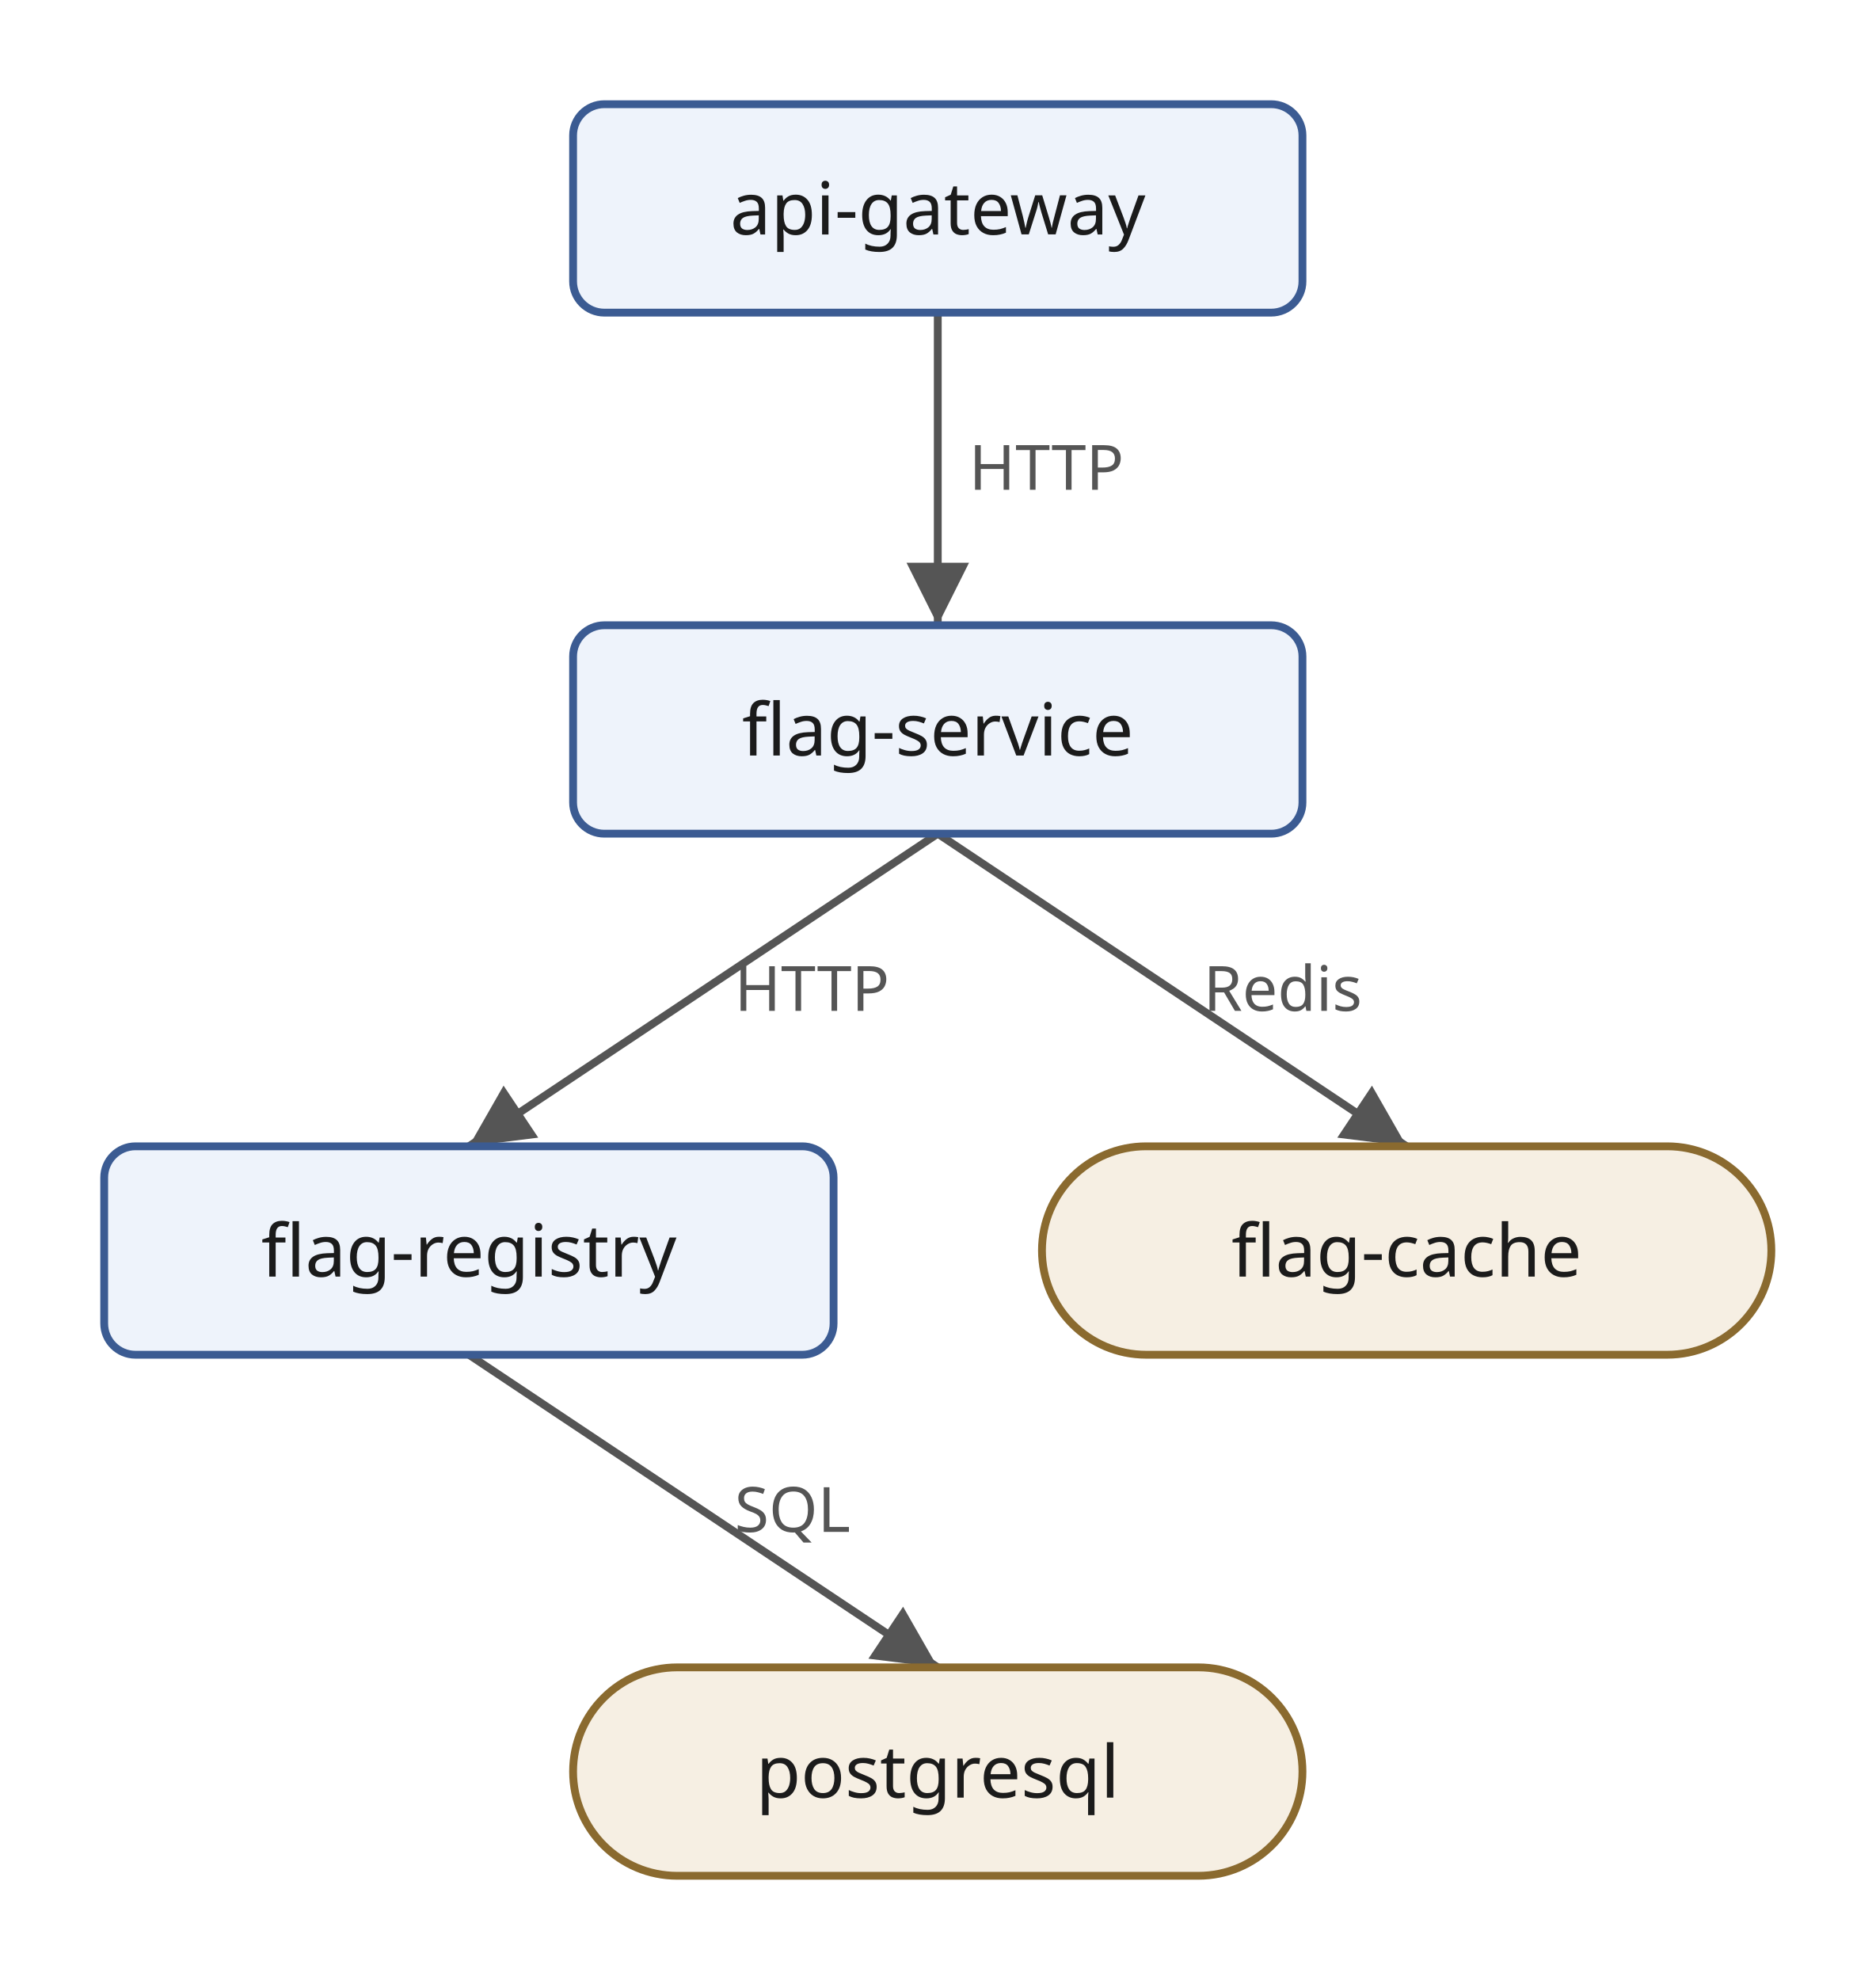
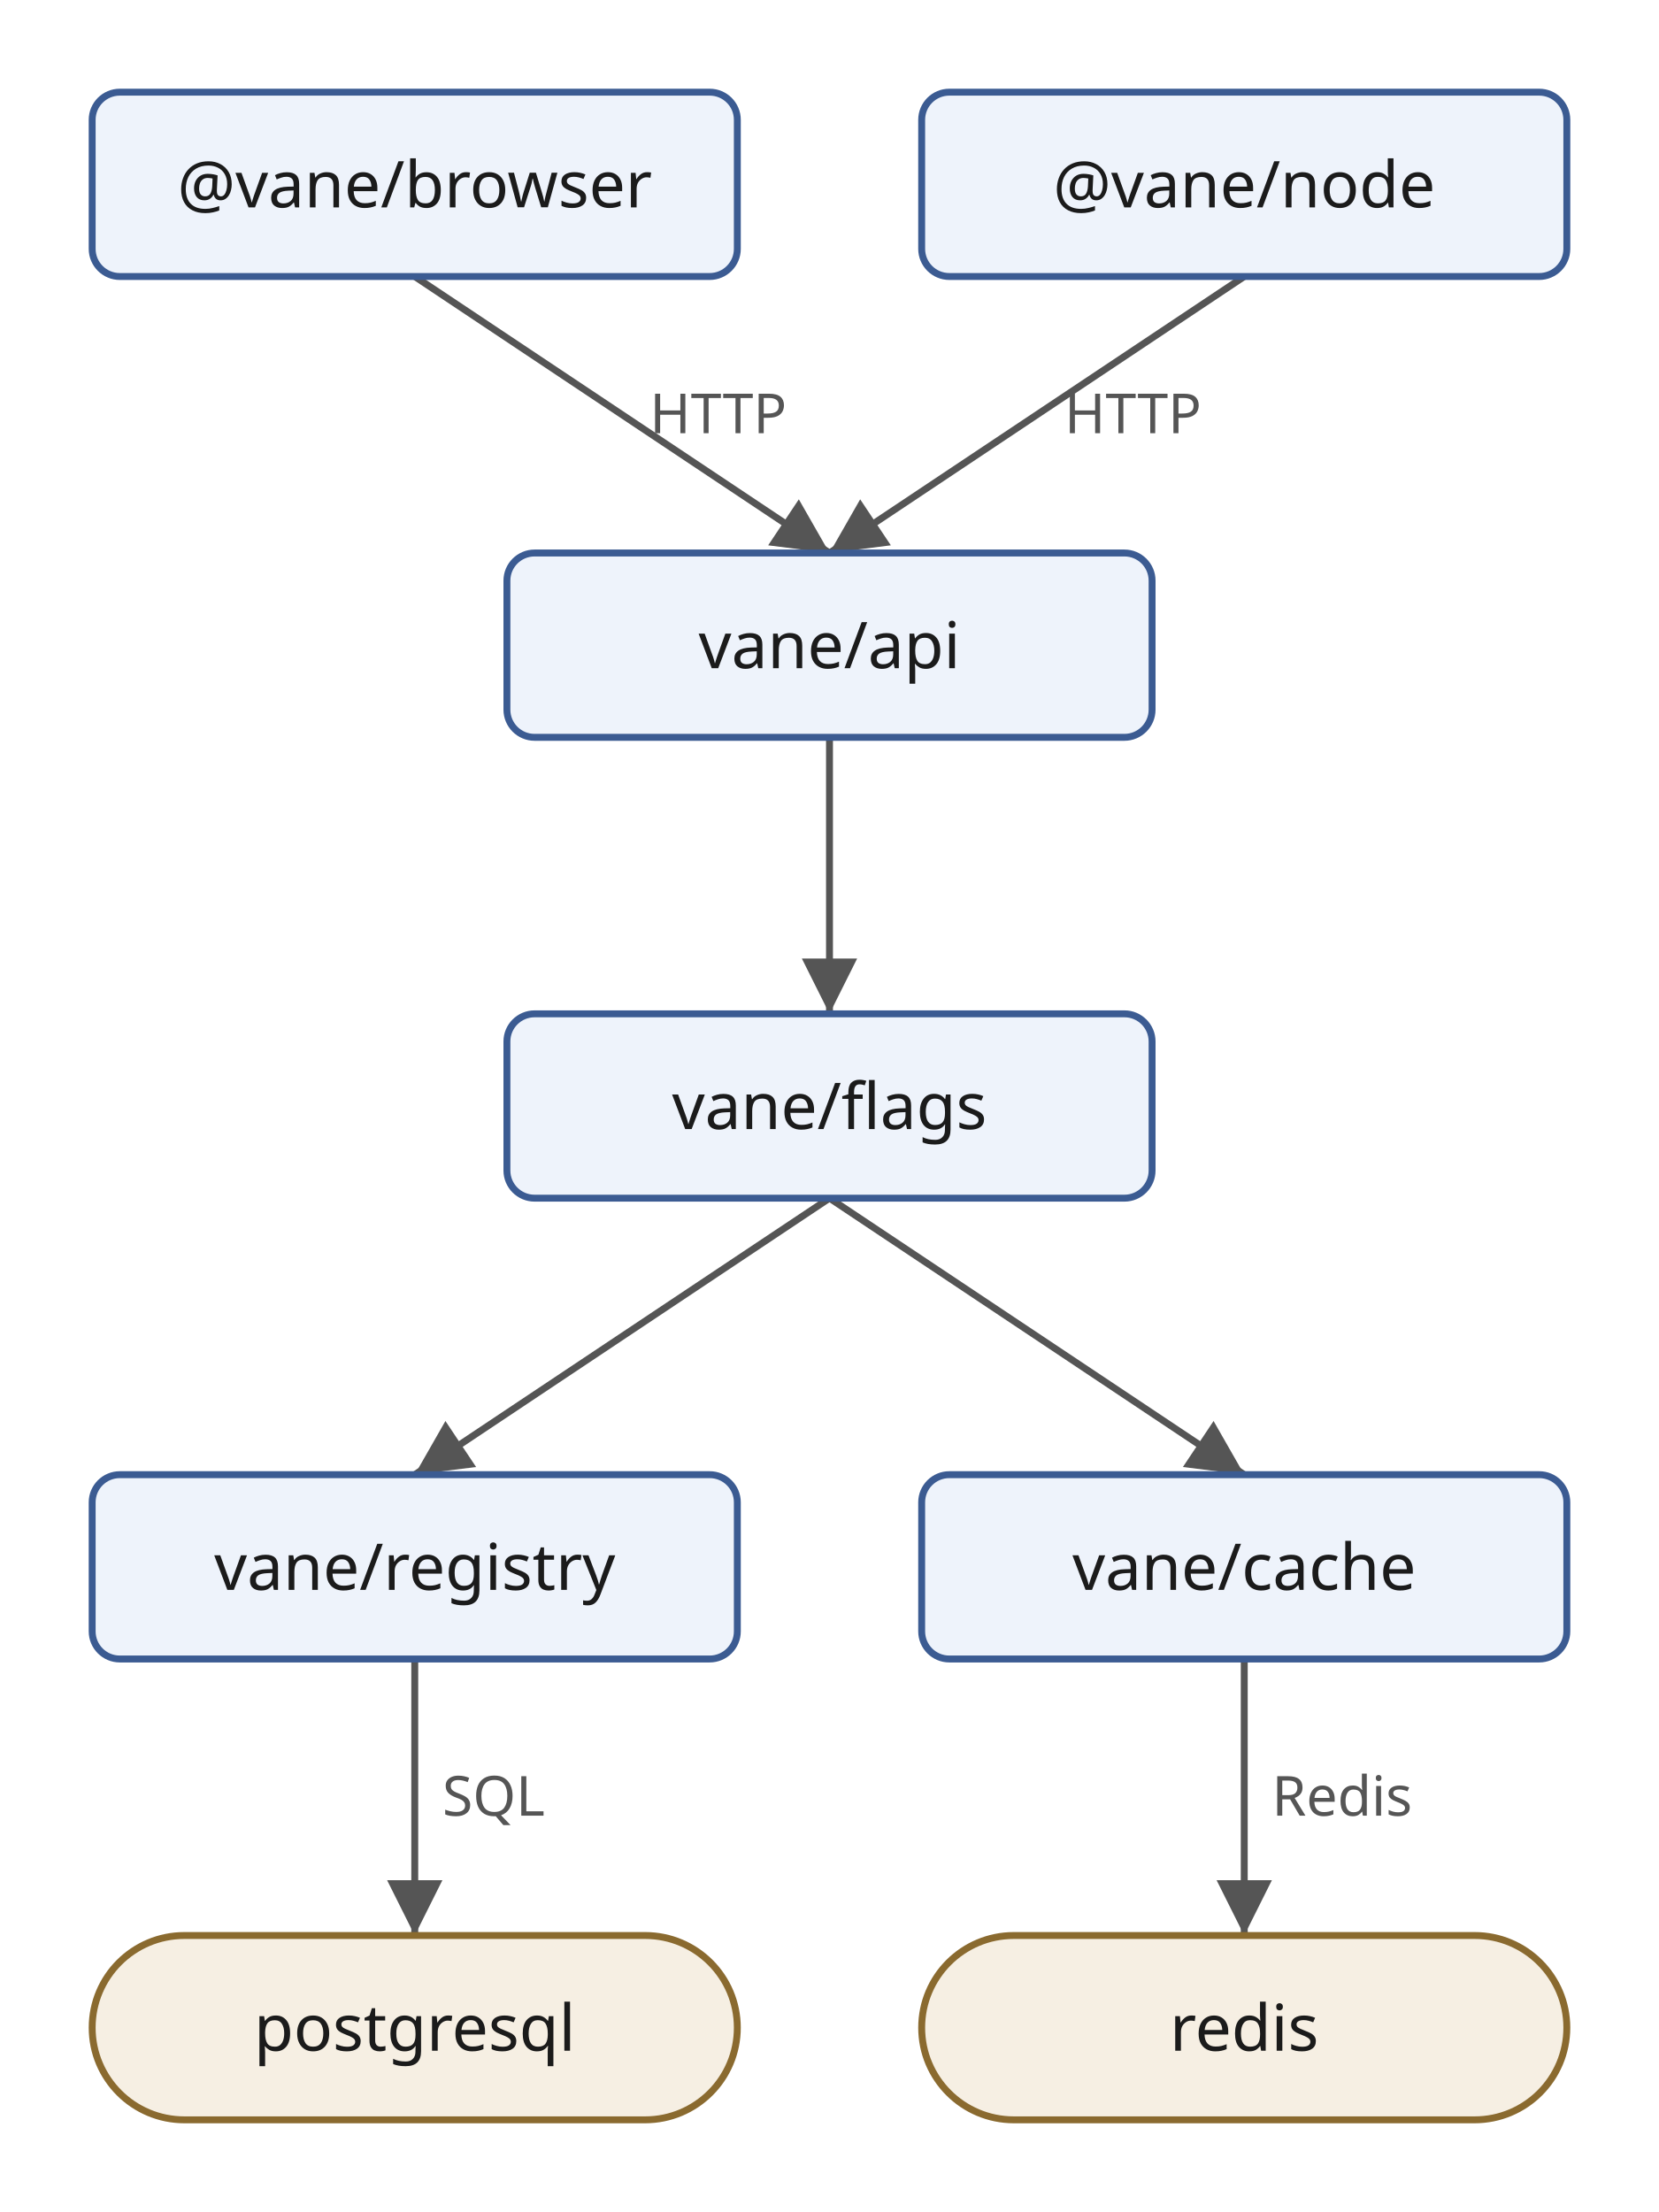
- <svg xmlns="http://www.w3.org/2000/svg" width="360" height="380" viewBox="0 0 360 380">
+ <svg xmlns="http://www.w3.org/2000/svg" width="360" height="480" viewBox="0 0 360 480">
  <style>
    .node rect { fill: #eef3fb; stroke: #3b5b92; stroke-width: 1.5 }
    .store rect { fill: #f6efe3; stroke: #8a6a2f }
    .node text { font: 14px sans-serif; fill: #1b1b1b }
    .edge line { stroke: #555555; stroke-width: 1.5 }
    .edge text { font: 12px sans-serif; fill: #555555 }
  </style>
  <defs>
    <marker id="arrow" viewBox="0 0 10 10" refX="10" refY="5" markerWidth="8" markerHeight="8" orient="auto">
      <path d="M 0 0 L 10 5 L 0 10 z" fill="#555555" />
    </marker>
  </defs>
-   <g class="edge" id="edge-gateway-flags">
-     <line x1="180" y1="60" x2="180" y2="120" marker-end="url(#arrow)" />
-     <text x="186" y="94">HTTP</text>
+   <g class="edge" id="edge-browser-api">
+     <line x1="90" y1="60" x2="180" y2="120" marker-end="url(#arrow)" />
+     <text x="141" y="94">HTTP</text>
+   </g>
+   <g class="edge" id="edge-node-api">
+     <line x1="270" y1="60" x2="180" y2="120" marker-end="url(#arrow)" />
+     <text x="231" y="94">HTTP</text>
+   </g>
+   <g class="edge" id="edge-api-flags">
+     <line x1="180" y1="160" x2="180" y2="220" marker-end="url(#arrow)" />
  </g>
  <g class="edge" id="edge-flags-registry">
-     <line x1="180" y1="160" x2="90" y2="220" marker-end="url(#arrow)" />
-     <text x="141" y="194">HTTP</text>
+     <line x1="180" y1="260" x2="90" y2="320" marker-end="url(#arrow)" />
  </g>
  <g class="edge" id="edge-flags-cache">
-     <line x1="180" y1="160" x2="270" y2="220" marker-end="url(#arrow)" />
-     <text x="231" y="194">Redis</text>
+     <line x1="180" y1="260" x2="270" y2="320" marker-end="url(#arrow)" />
  </g>
-   <g class="edge" id="edge-registry-database">
-     <line x1="90" y1="260" x2="180" y2="320" marker-end="url(#arrow)" />
-     <text x="141" y="294">SQL</text>
+   <g class="edge" id="edge-registry-postgresql">
+     <line x1="90" y1="360" x2="90" y2="420" marker-end="url(#arrow)" />
+     <text x="96" y="394">SQL</text>
  </g>
-   <g class="node service" id="node-gateway">
-     <rect x="110" y="20" width="140" height="40" rx="6" />
-     <text x="180" y="45" text-anchor="middle">api-gateway</text>
+   <g class="edge" id="edge-cache-redis">
+     <line x1="270" y1="360" x2="270" y2="420" marker-end="url(#arrow)" />
+     <text x="276" y="394">Redis</text>
+   </g>
+   <g class="node service" id="node-browser">
+     <rect x="20" y="20" width="140" height="40" rx="6" />
+     <text x="90" y="45" text-anchor="middle">@vane/browser</text>
+   </g>
+   <g class="node service" id="node-node">
+     <rect x="200" y="20" width="140" height="40" rx="6" />
+     <text x="270" y="45" text-anchor="middle">@vane/node</text>
+   </g>
+   <g class="node service" id="node-api">
+     <rect x="110" y="120" width="140" height="40" rx="6" />
+     <text x="180" y="145" text-anchor="middle">vane/api</text>
  </g>
  <g class="node service" id="node-flags">
-     <rect x="110" y="120" width="140" height="40" rx="6" />
-     <text x="180" y="145" text-anchor="middle">flag-service</text>
+     <rect x="110" y="220" width="140" height="40" rx="6" />
+     <text x="180" y="245" text-anchor="middle">vane/flags</text>
  </g>
  <g class="node service" id="node-registry">
-     <rect x="20" y="220" width="140" height="40" rx="6" />
-     <text x="90" y="245" text-anchor="middle">flag-registry</text>
+     <rect x="20" y="320" width="140" height="40" rx="6" />
+     <text x="90" y="345" text-anchor="middle">vane/registry</text>
  </g>
-   <g class="node store" id="node-cache">
-     <rect x="200" y="220" width="140" height="40" rx="20" />
-     <text x="270" y="245" text-anchor="middle">flag-cache</text>
+   <g class="node service" id="node-cache">
+     <rect x="200" y="320" width="140" height="40" rx="6" />
+     <text x="270" y="345" text-anchor="middle">vane/cache</text>
  </g>
-   <g class="node store" id="node-database">
-     <rect x="110" y="320" width="140" height="40" rx="20" />
-     <text x="180" y="345" text-anchor="middle">postgresql</text>
+   <g class="node store" id="node-postgresql">
+     <rect x="20" y="420" width="140" height="40" rx="20" />
+     <text x="90" y="445" text-anchor="middle">postgresql</text>
+   </g>
+   <g class="node store" id="node-redis">
+     <rect x="200" y="420" width="140" height="40" rx="20" />
+     <text x="270" y="445" text-anchor="middle">redis</text>
  </g>
</svg>
